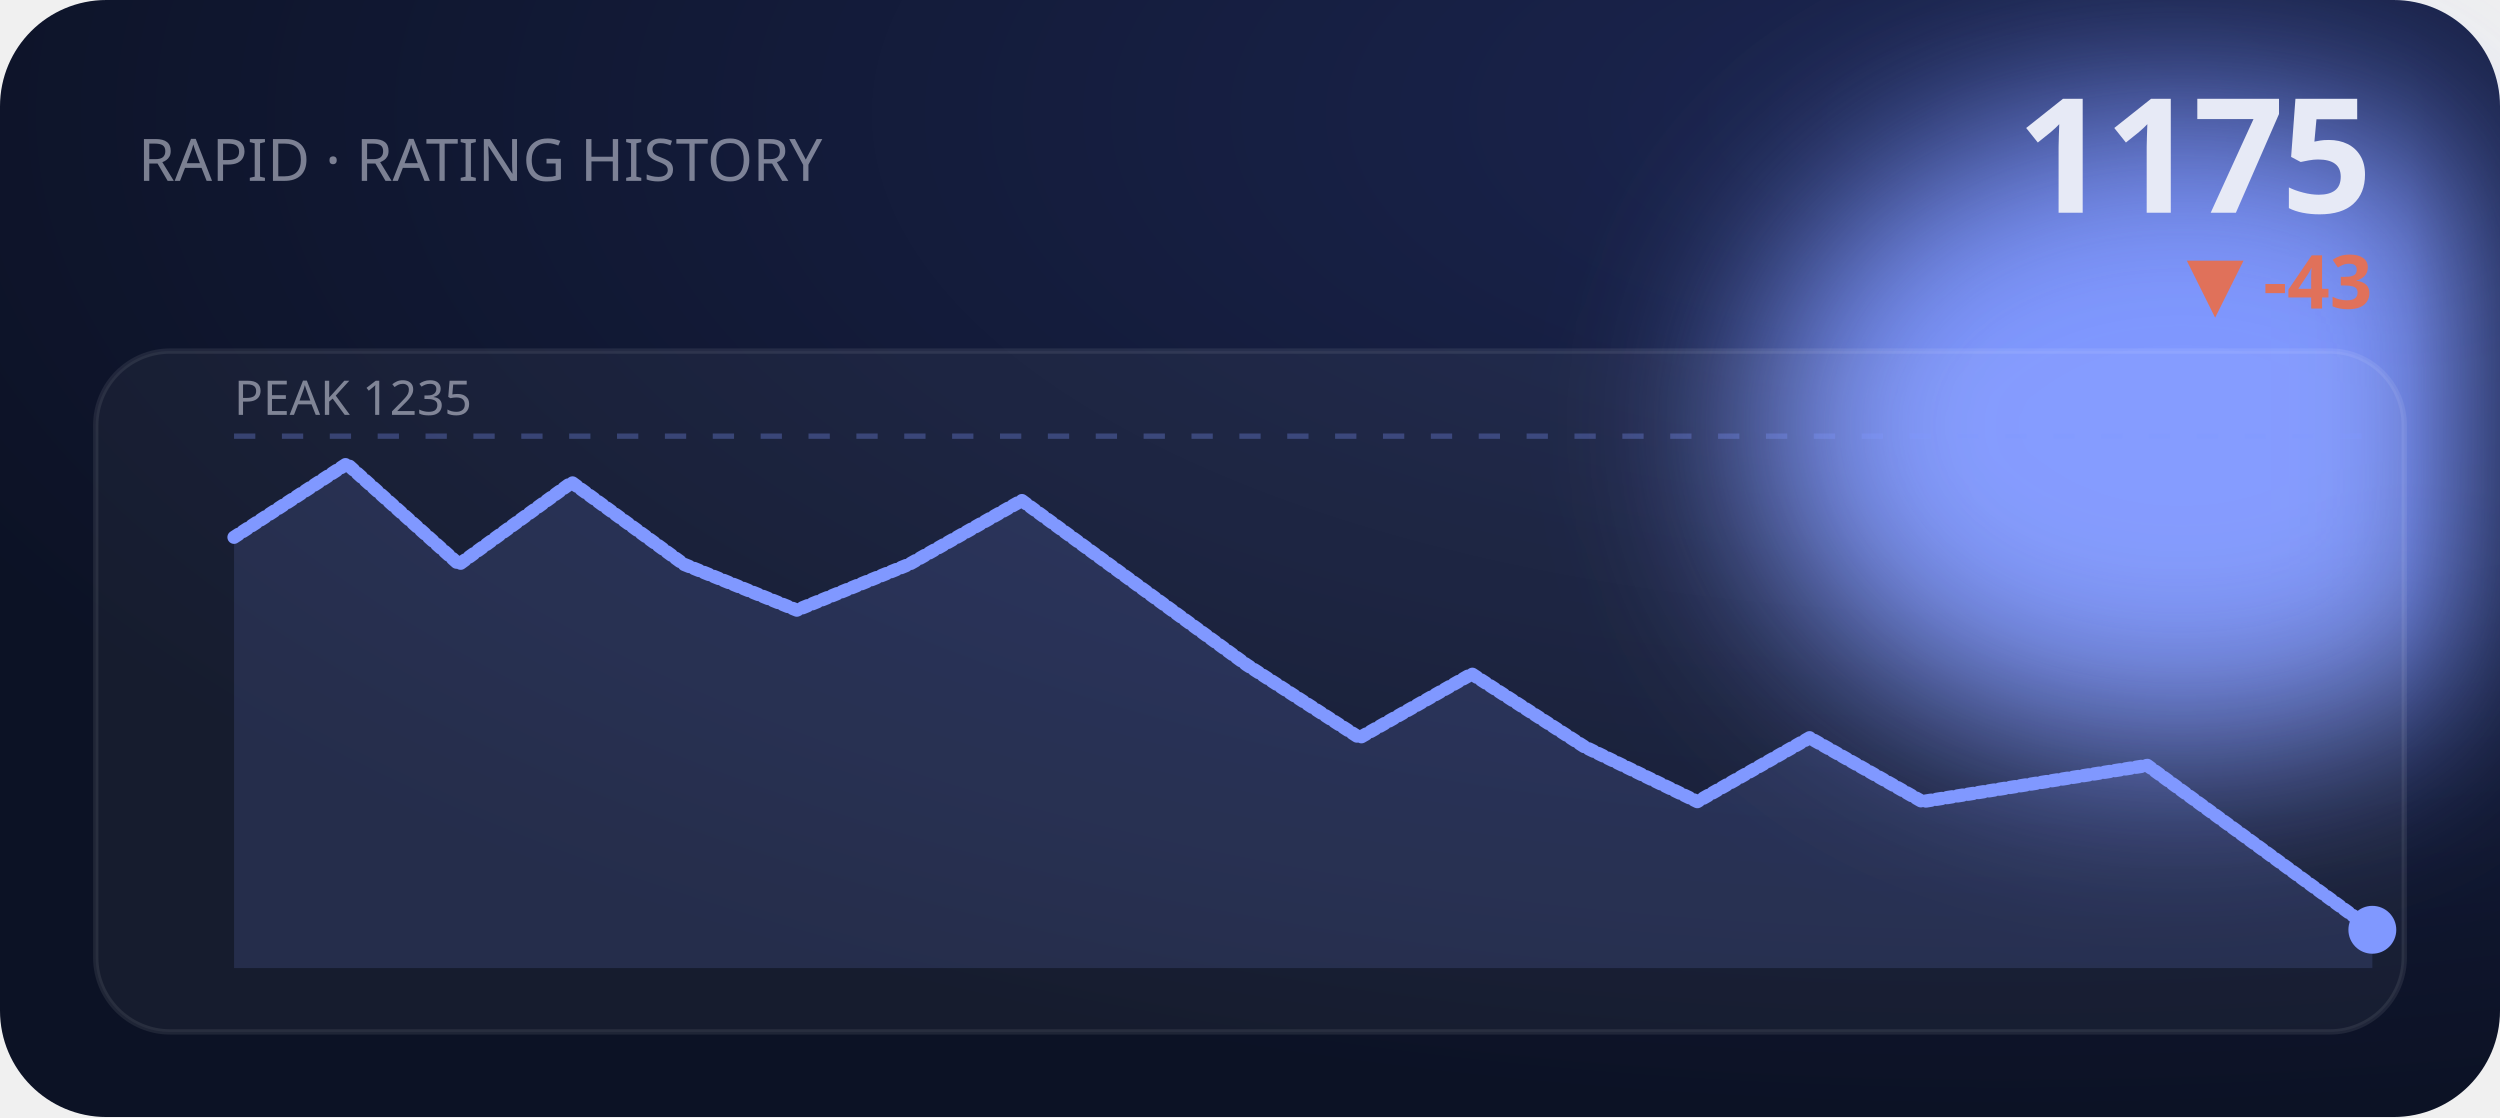
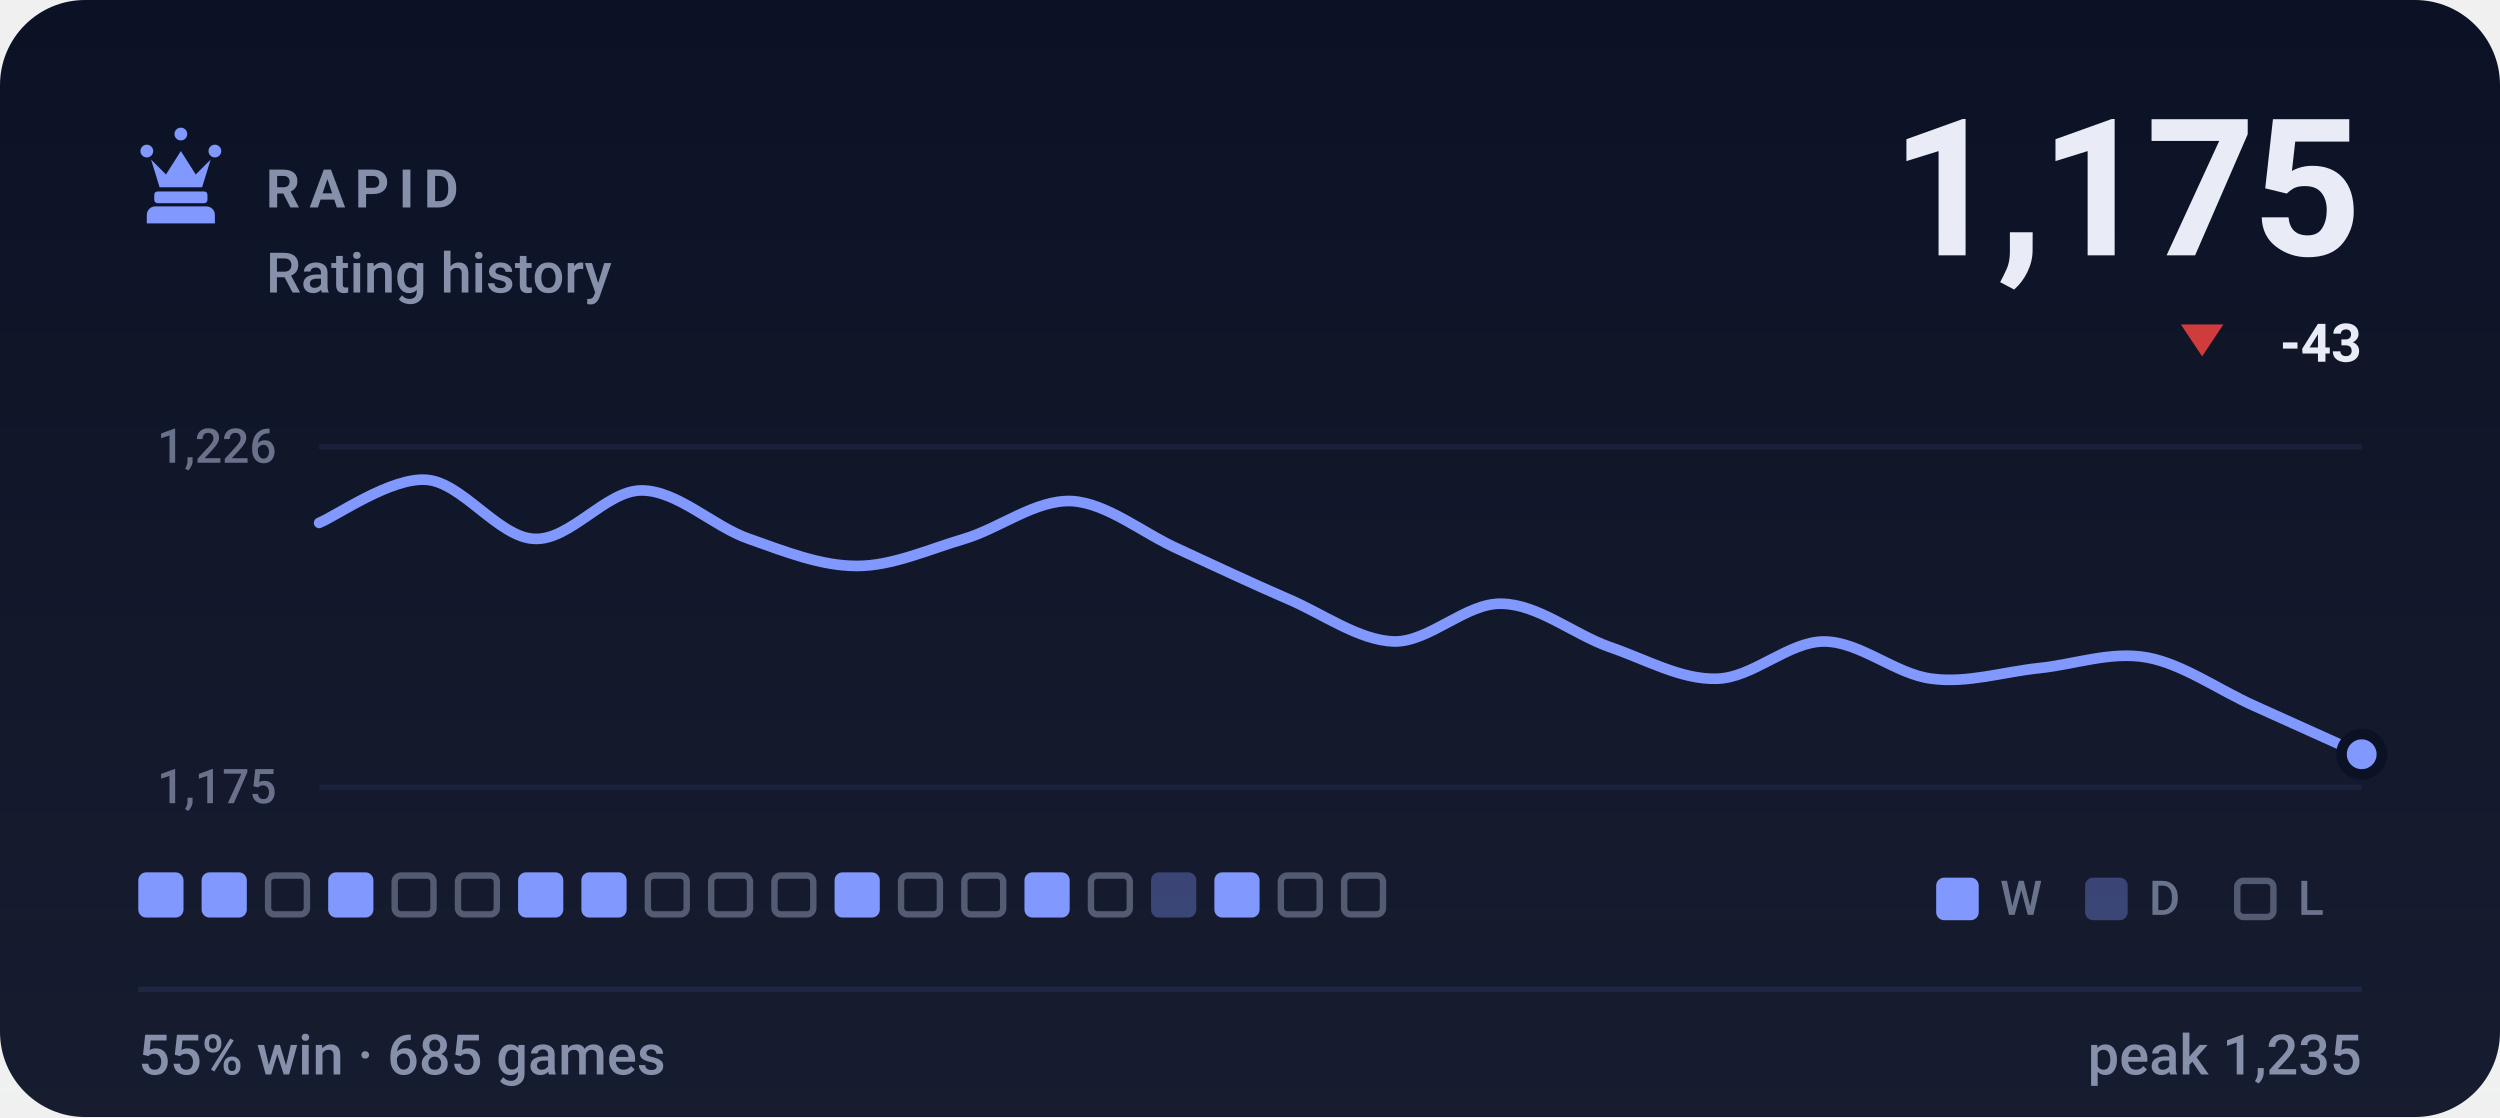
- <svg xmlns="http://www.w3.org/2000/svg" viewBox="0 0 470 210" width="470" height="210" role="img" aria-label="RAPID rating history">
+ <svg xmlns="http://www.w3.org/2000/svg" viewBox="0 0 470 210" width="470" height="210" role="img" aria-label="RAPID rating history, currently 1175, 55% win rate over 685 games">
+   <style>svg{font-family:-apple-system,BlinkMacSystemFont,'Segoe UI',Roboto,'Helvetica Neue',Arial,sans-serif}text{fill:#e9ecf7;white-space:pre}.bg{fill:#0c1225}.acc{fill:#8098ff}.win{fill:#1baf7a}.draw{fill:#8b8f96}.loss{fill:#d03b3b}.lbl{font-size:10px;font-weight:600;letter-spacing:.18em;fill:#8790ab}.cap{font-size:10.5px;font-weight:500;fill:#8790ab}.num{font-family:-apple-system,BlinkMacSystemFont,'Segoe UI',Roboto,'Helvetica Neue',Arial,sans-serif;font-weight:700;letter-spacing:-.02em}.tick{font-size:9px;font-weight:500;fill:#8790ab;opacity:.75}.dl{font-size:10px;font-weight:600}.rule{stroke:#1e2643;stroke-width:1;fill:none}.grid{stroke:#1e2643;stroke-width:1;fill:none;opacity:.7}.ln{fill:none;stroke:#8098ff;stroke-width:2;stroke-linecap:round;stroke-linejoin:round}.ring{stroke:#0c1225;stroke-width:2}.hollow{fill:none;stroke-width:1.5}.sq{fill:#e9ecf7;opacity:.035}</style>
+   <rect class="bg" width="470" height="210" rx="16" />
  <defs>
-     <filter id="bE2" x="-60%" y="-60%" width="220%" height="220%">
-       <feGaussianBlur stdDeviation="18" />
-     </filter>
-     <radialGradient id="gE2" cx="80%" cy="10%" r="90%">
-       <stop offset="0" stop-color="#1b2550" />
-       <stop offset="1" stop-color="#0c1225" />
-     </radialGradient>
+     <linearGradient id="gp" x1="0" y1="0" x2="0" y2="1">
+       <stop offset="0" stop-color="#e9ecf7" stop-opacity="0" />
+       <stop offset="1" stop-color="#e9ecf7" stop-opacity=".05" />
+     </linearGradient>
  </defs>
-   <style>text{fill:#e7eaf6}.bg{fill:#0c1225}.acc{fill:#8098ff}.ln{stroke:#8098ff}.area{fill:#8098ff;opacity:.14}.peak{stroke:#8098ff;opacity:.3}.chip{fill:#8098ff;opacity:.14}.down{fill:#e0715a}.panel{fill:#fff;opacity:.045}.stroke{stroke:#fff;opacity:.08;fill:none}svg{font-family:'Space Grotesk',system-ui,sans-serif}.lbl{font-weight:600;font-size:11px;letter-spacing:.16em}.big{font-weight:700;font-size:34px;letter-spacing:-.02em}.mid{font-weight:600;font-size:14px}.mut{font-weight:500;font-size:11px;opacity:.5}.ser{font-family:'Instrument Serif',serif;font-weight:400;letter-spacing:0}.mono{font-family:'JetBrains Mono',monospace}.ln{fill:none;stroke-width:2.5;stroke-linecap:round;stroke-linejoin:round}.thin{stroke-width:1.6}.draw{stroke-dasharray:1;stroke-dashoffset:0;animation:draw 2.3s cubic-bezier(.6,.05,.2,1) .25s backwards}.dot{animation:pulse 2s ease-in-out infinite}.glow{animation:glow 3.4s ease-in-out infinite}.float{animation:float 6.5s ease-in-out infinite}.shim{animation:shim 3s ease-in-out infinite}@keyframes draw{from{stroke-dashoffset:1}to{stroke-dashoffset:0}}@keyframes pulse{0%,100%{r:4.5;opacity:1}50%{r:8;opacity:.45}}@keyframes glow{0%,100%{opacity:.14}50%{opacity:.34}}@keyframes float{0%,100%{transform:translateY(0)}50%{transform:translateY(-7px)}}@keyframes shim{0%,100%{opacity:.5}50%{opacity:1}}</style>
-   <rect width="470" height="210" rx="20" fill="url(#gE2)" />
-   <ellipse class="acc glow" cx="410" cy="80" rx="80" ry="60" filter="url(#bE2)" />
-   <text class="mut" x="26" y="34">RAPID · RATING HISTORY</text>
-   <text class="big" x="446" y="40" text-anchor="end" style="font-size:30px">1175</text>
-   <text class="down mid" x="446" y="58" text-anchor="end">▼ -43</text>
-   <rect class="panel" x="18" y="66" width="434" height="128" rx="14" />
-   <rect class="stroke" x="18" y="66" width="434" height="128" rx="14" />
-   <line class="peak" x1="44" y1="82" x2="446" y2="82" stroke-dasharray="4 5" />
-   <text class="mut" x="44" y="78" style="font-size:9px">PEAK 1235</text>
-   <polygon class="area" points="44.0,101.0 65.2,87.2 86.3,106.1 107.5,90.7 128.6,106.1 149.8,114.7 170.9,106.1 192.1,94.1 213.3,109.6 234.4,125.0 255.6,138.7 276.7,126.7 297.9,140.4 319.1,150.7 340.2,138.7 361.4,150.7 382.5,147.3 403.7,143.9 424.8,159.3 446.0,174.8 446.0,182 44.0,182" />
-   <polyline class="ln draw" pathLength="1" points="44.0,101.0 65.2,87.2 86.3,106.1 107.5,90.7 128.6,106.1 149.8,114.7 170.9,106.1 192.1,94.1 213.3,109.6 234.4,125.0 255.6,138.7 276.7,126.7 297.9,140.4 319.1,150.7 340.2,138.7 361.4,150.7 382.5,147.3 403.7,143.9 424.8,159.3 446.0,174.8" />
-   <circle class="acc dot" cx="446.0" cy="174.8" r="4.5" />
+   <rect width="470" height="210" fill="url(#gp)" />
+   <g class="acc" transform="translate(24.0,22.8) scale(0.2)">
+     <path d="M18 22a6 6 0 1 1 0 12 6 6 0 0 1 0-12zm64 0a6 6 0 1 1 0 12 6 6 0 0 1 0-12zM50 6a6 6 0 1 1 0 12 6 6 0 0 1 0-12zM22 36l8 26h40l8-26-14 14-14-22-14 22zM28 66h44c1.6 0 3 1.3 3 3v5c0 1.6-1.4 3-3 3H28c-1.6 0-3-1.4-3-3v-5c0-1.7 1.4-3 3-3zM26 80h48c4.4 0 8 3.6 8 8v8H18v-8c0-4.4 3.6-8 8-8z" />
+   </g>
+   <text class="lbl" x="50" y="39">RAPID</text>
+   <text class="cap" x="50" y="55">Rating history</text>
+   <text class="num" x="444" y="48" text-anchor="end" style="font-size:36px">1,175</text>
+   <path fill="#d03b3b" d="M414 67L418 61H410Z" />
+   <text class="dl" x="444" y="68" text-anchor="end" fill="#d03b3b">-43</text>
+   <line class="grid" x1="60" y1="84" x2="444" y2="84" />
+   <line class="grid" x1="60" y1="148" x2="444" y2="148" />
+   <text class="tick" x="52" y="87" text-anchor="end">1,226</text>
+   <text class="tick" x="52" y="151" text-anchor="end">1,175</text>
+   <path class="ln" d="M60.0 98.3C63.4 96.9 73.5 89.7 80.2 90.2C86.9 90.7 93.7 101.0 100.4 101.3C107.2 101.7 113.9 92.2 120.6 92.2C127.4 92.2 134.1 99.0 140.8 101.3C147.6 103.7 154.3 106.4 161.1 106.4C167.8 106.4 174.5 103.3 181.3 101.3C188.0 99.3 194.7 93.9 201.5 94.2C208.2 94.6 214.9 100.3 221.7 103.3C228.4 106.4 235.2 109.6 241.9 112.5C248.6 115.3 255.4 120.4 262.1 120.6C268.8 120.7 275.6 113.3 282.3 113.5C289.1 113.6 295.8 119.2 302.5 121.6C309.3 123.9 316.0 127.8 322.7 127.6C329.5 127.5 336.2 120.6 342.9 120.6C349.7 120.6 356.4 126.8 363.2 127.6C369.9 128.5 376.6 126.3 383.4 125.6C390.1 124.9 396.8 122.4 403.6 123.6C410.3 124.8 417.1 129.7 423.8 132.7C430.5 135.7 440.6 140.3 444.0 141.8" />
+   <circle class="acc ring" cx="444.0" cy="141.8" r="3.8" />
+   <rect x="26.0" y="164" width="8.5" height="8.5" rx="1.5" fill="#8098ff" />
+   <rect x="37.9" y="164" width="8.5" height="8.5" rx="1.5" fill="#8098ff" />
+   <rect x="50.4" y="164.6" width="7.3" height="7.3" rx="1.2" fill="none" stroke="#8790ab" stroke-width="1.2" opacity=".55" />
+   <rect x="61.7" y="164" width="8.5" height="8.5" rx="1.5" fill="#8098ff" />
+   <rect x="74.2" y="164.6" width="7.3" height="7.3" rx="1.2" fill="none" stroke="#8790ab" stroke-width="1.2" opacity=".55" />
+   <rect x="86.1" y="164.6" width="7.3" height="7.3" rx="1.2" fill="none" stroke="#8790ab" stroke-width="1.2" opacity=".55" />
+   <rect x="97.4" y="164" width="8.5" height="8.5" rx="1.5" fill="#8098ff" />
+   <rect x="109.3" y="164" width="8.5" height="8.5" rx="1.5" fill="#8098ff" />
+   <rect x="121.8" y="164.6" width="7.3" height="7.3" rx="1.2" fill="none" stroke="#8790ab" stroke-width="1.2" opacity=".55" />
+   <rect x="133.7" y="164.6" width="7.3" height="7.3" rx="1.2" fill="none" stroke="#8790ab" stroke-width="1.2" opacity=".55" />
+   <rect x="145.6" y="164.6" width="7.3" height="7.3" rx="1.2" fill="none" stroke="#8790ab" stroke-width="1.2" opacity=".55" />
+   <rect x="156.9" y="164" width="8.5" height="8.5" rx="1.5" fill="#8098ff" />
+   <rect x="169.4" y="164.6" width="7.3" height="7.3" rx="1.2" fill="none" stroke="#8790ab" stroke-width="1.2" opacity=".55" />
+   <rect x="181.3" y="164.6" width="7.3" height="7.3" rx="1.2" fill="none" stroke="#8790ab" stroke-width="1.2" opacity=".55" />
+   <rect x="192.6" y="164" width="8.5" height="8.5" rx="1.5" fill="#8098ff" />
+   <rect x="205.1" y="164.6" width="7.3" height="7.3" rx="1.2" fill="none" stroke="#8790ab" stroke-width="1.2" opacity=".55" />
+   <rect x="216.4" y="164" width="8.5" height="8.5" rx="1.5" fill="#8098ff" opacity=".34" />
+   <rect x="228.3" y="164" width="8.5" height="8.5" rx="1.5" fill="#8098ff" />
+   <rect x="240.8" y="164.6" width="7.3" height="7.3" rx="1.2" fill="none" stroke="#8790ab" stroke-width="1.2" opacity=".55" />
+   <rect x="252.7" y="164.6" width="7.3" height="7.3" rx="1.2" fill="none" stroke="#8790ab" stroke-width="1.2" opacity=".55" />
+   <rect x="364" y="165" width="8" height="8" rx="1.5" fill="#8098ff" />
+   <text class="tick" x="376" y="172">W</text>
+   <rect x="392" y="165" width="8" height="8" rx="1.5" fill="#8098ff" opacity=".34" />
+   <text class="tick" x="404" y="172">D</text>
+   <rect x="420.6" y="165.6" width="6.8" height="6.8" rx="1.2" fill="none" stroke="#8790ab" stroke-width="1.2" opacity=".55" />
+   <text class="tick" x="432" y="172">L</text>
+   <line class="rule" x1="26" y1="186" x2="444" y2="186" />
+   <text class="cap" x="26" y="202">55% win · 685 games</text>
+   <text class="cap" x="444" y="202" text-anchor="end">peak 1,235</text>
</svg>
